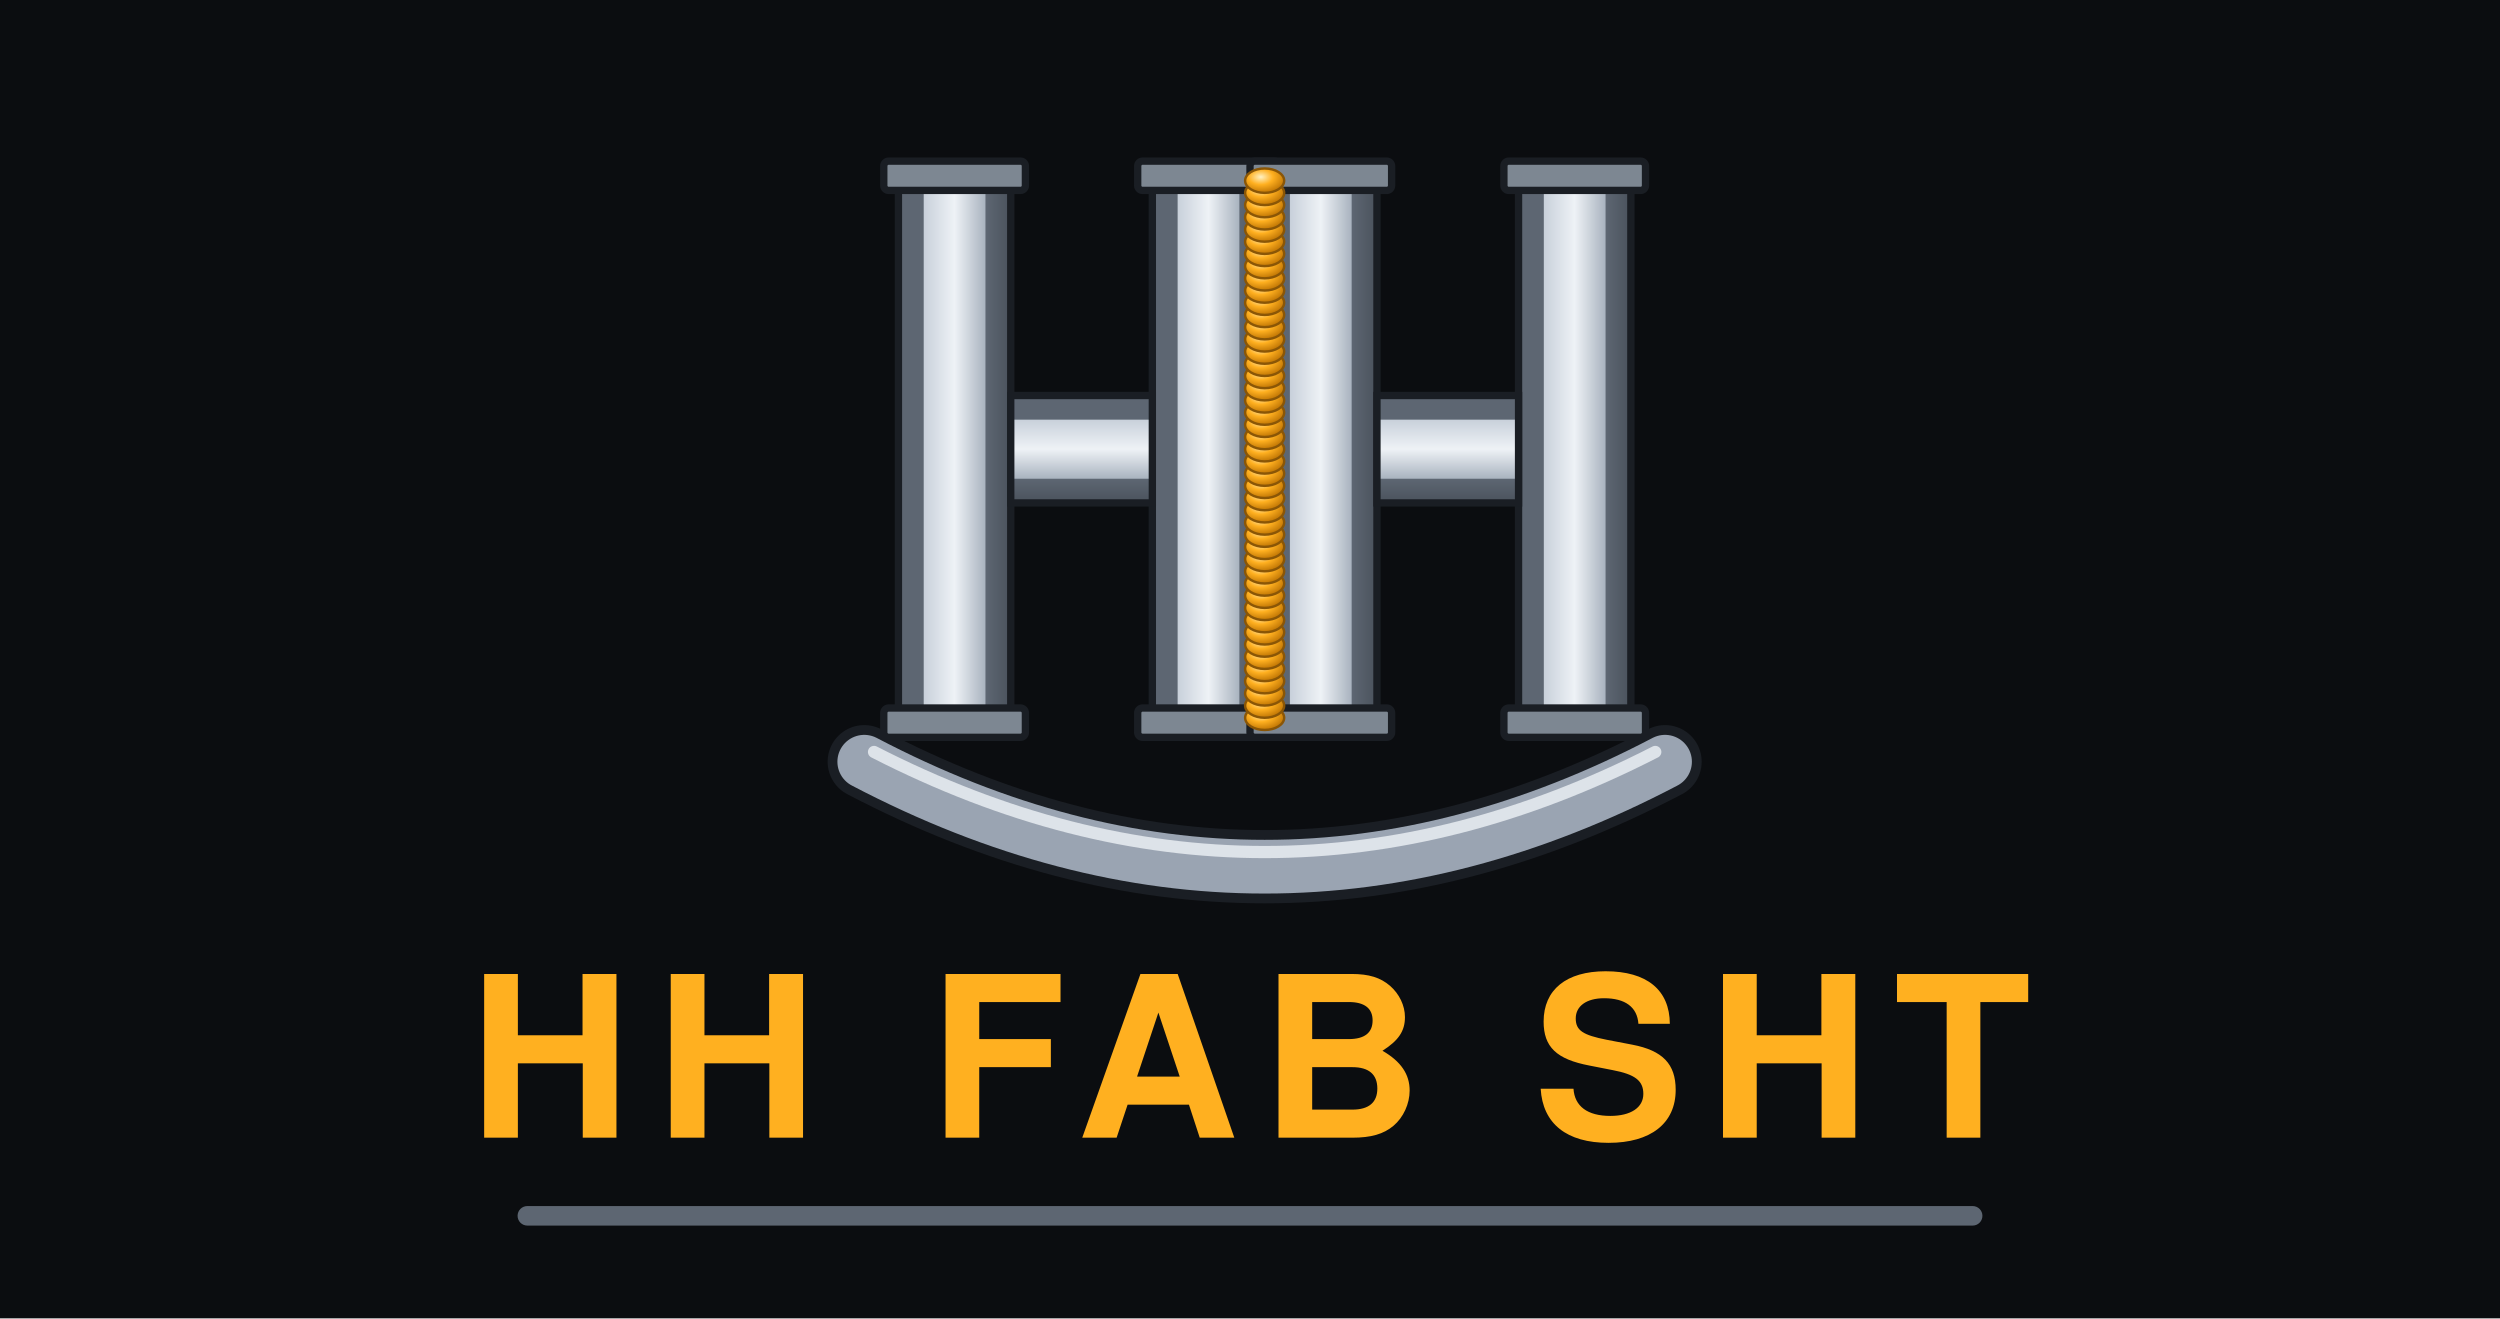
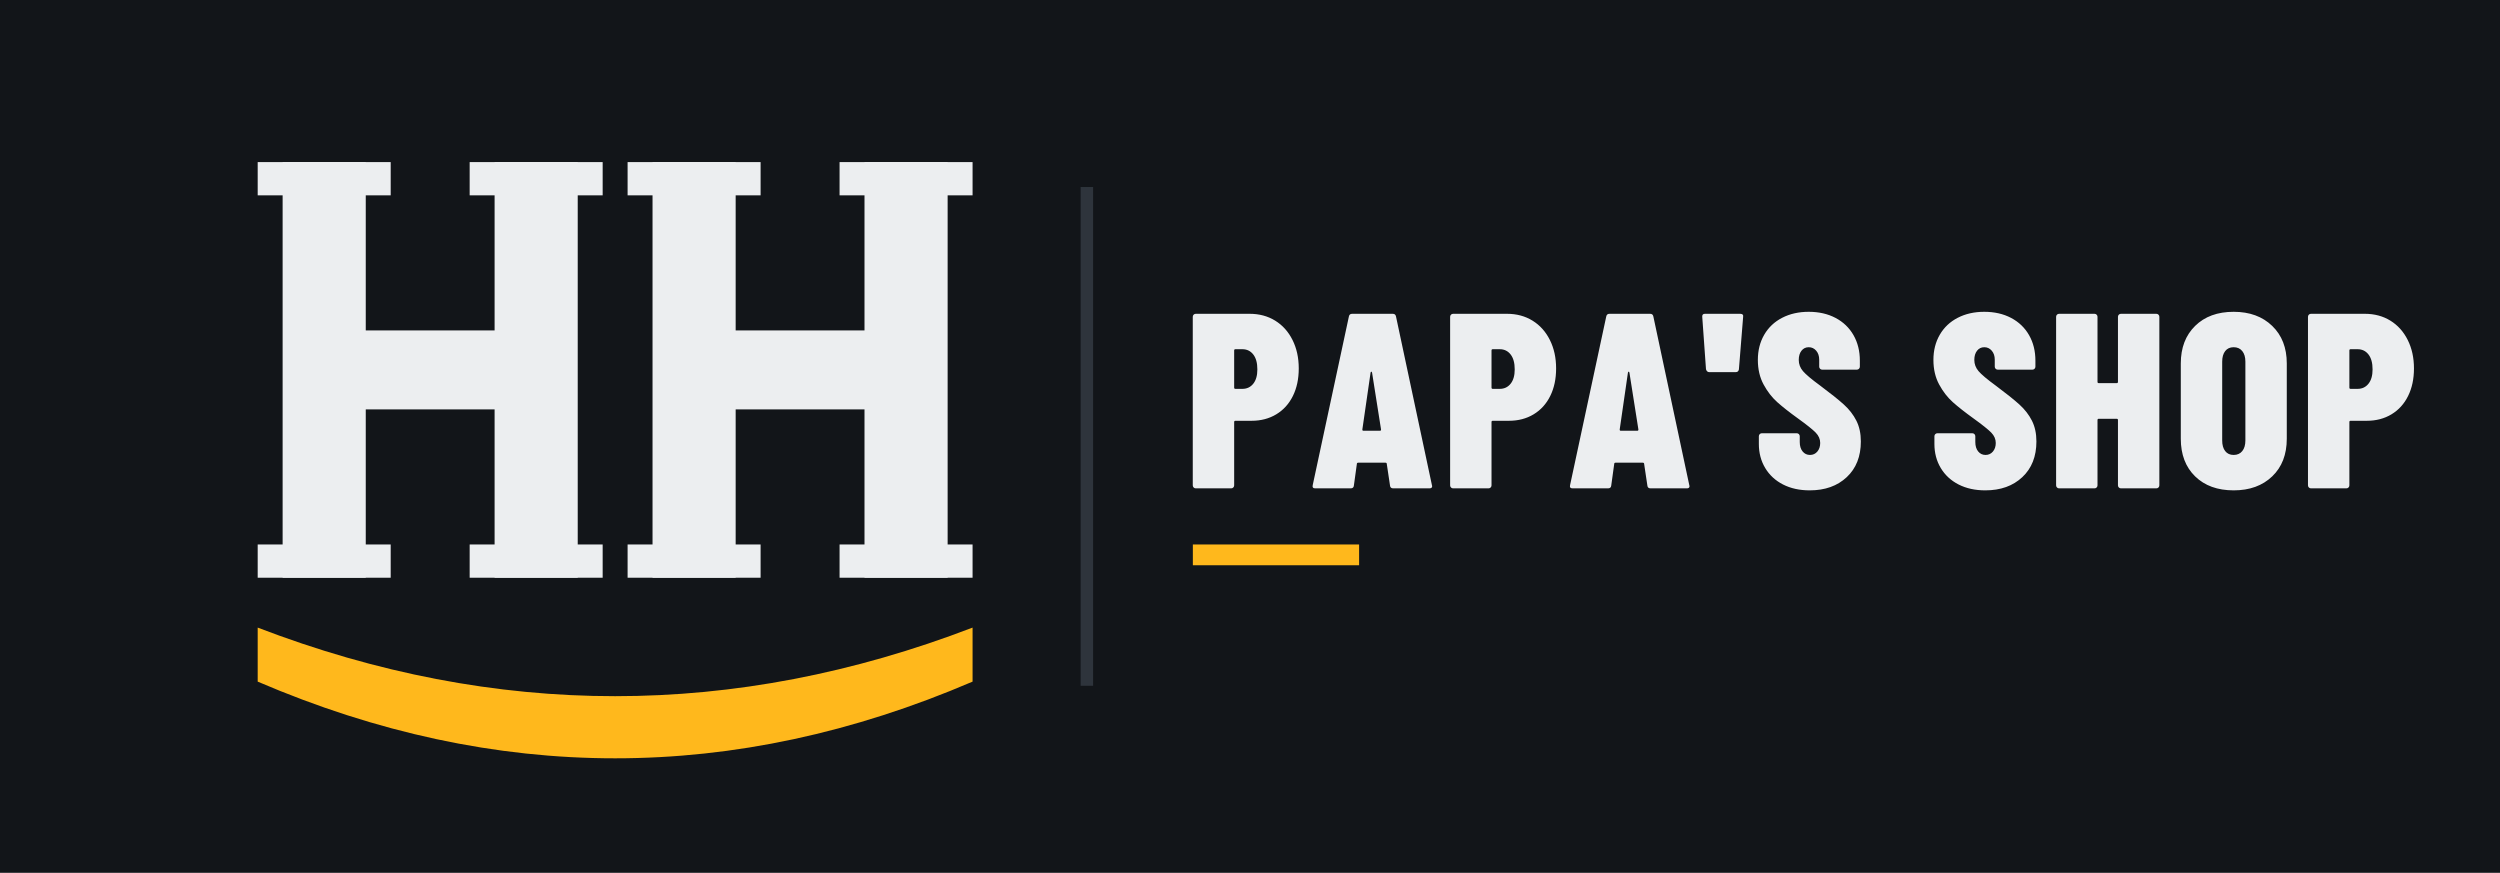
- <svg xmlns="http://www.w3.org/2000/svg" viewBox="0 0 1024 540" width="1024" height="540">
-   <defs>
-     <linearGradient id="st" x1="0" x2="1">
-       <stop offset="0" stop-color="#5d6672" />
-       <stop offset=".22" stop-color="#5d6672" />
-       <stop offset=".23" stop-color="#c9d1db" />
-       <stop offset=".5" stop-color="#eef2f6" />
-       <stop offset=".77" stop-color="#aab4c0" />
-       <stop offset=".78" stop-color="#5d6672" />
-       <stop offset="1" stop-color="#4a525c" />
-     </linearGradient>
-     <linearGradient id="sth" x1="0" y1="0" x2="0" y2="1">
-       <stop offset="0" stop-color="#5d6672" />
-       <stop offset=".22" stop-color="#5d6672" />
-       <stop offset=".23" stop-color="#c9d1db" />
-       <stop offset=".5" stop-color="#eef2f6" />
-       <stop offset=".77" stop-color="#aab4c0" />
-       <stop offset=".78" stop-color="#5d6672" />
-       <stop offset="1" stop-color="#4a525c" />
-     </linearGradient>
-     <radialGradient id="bd" cx=".4" cy=".35" r=".7">
-       <stop offset="0" stop-color="#fff1c2" />
-       <stop offset=".45" stop-color="#ffb020" />
-       <stop offset="1" stop-color="#b86e00" />
-     </radialGradient>
-     <linearGradient id="cu" x1="0" x2="1">
-       <stop offset="0" stop-color="#e3a06a" />
-       <stop offset="1" stop-color="#9c5a2c" />
-     </linearGradient>
-     <g id="H">
-       <rect x="0" y="0" width="46" height="228" fill="url(#st)" stroke="#1a1e24" stroke-width="3" />
-       <rect x="104" y="0" width="46" height="228" fill="url(#st)" stroke="#1a1e24" stroke-width="3" />
-       <rect x="-6" y="-4" width="58" height="12" rx="2" fill="#7d8792" stroke="#1a1e24" stroke-width="3" />
-       <rect x="-6" y="220" width="58" height="12" rx="2" fill="#7d8792" stroke="#1a1e24" stroke-width="3" />
-       <rect x="98" y="-4" width="58" height="12" rx="2" fill="#7d8792" stroke="#1a1e24" stroke-width="3" />
-       <rect x="98" y="220" width="58" height="12" rx="2" fill="#7d8792" stroke="#1a1e24" stroke-width="3" />
-       <rect x="46" y="92" width="58" height="44" fill="url(#sth)" stroke="#1a1e24" stroke-width="3" />
-     </g>
-   </defs>
-   <rect width="1024" height="540" fill="#0b0d10" />
-   <g transform="translate(262,-50) scale(1)">
-     <g id="art">
-       <g transform="translate(0,-22)">
-         <path d="M92 384 Q256 470 420 384" fill="none" stroke="#1a1e24" stroke-width="30" stroke-linecap="round" />
-         <path d="M92 384 Q256 470 420 384" fill="none" stroke="#9aa4b2" stroke-width="22" stroke-linecap="round" />
-         <path d="M96 380 Q256 462 416 380" fill="none" stroke="#eef2f6" stroke-width="5" stroke-linecap="round" opacity=".8" />
-         <use href="#H" x="106" y="142" />
-         <use href="#H" x="256" y="142" />
-         <ellipse cx="256" cy="366" rx="8" ry="5" fill="url(#bd)" stroke="#8a5606" stroke-width="1" />
-         <ellipse cx="256" cy="361" rx="8" ry="5" fill="url(#bd)" stroke="#8a5606" stroke-width="1" />
-         <ellipse cx="256" cy="356" rx="8" ry="5" fill="url(#bd)" stroke="#8a5606" stroke-width="1" />
-         <ellipse cx="256" cy="351" rx="8" ry="5" fill="url(#bd)" stroke="#8a5606" stroke-width="1" />
-         <ellipse cx="256" cy="346" rx="8" ry="5" fill="url(#bd)" stroke="#8a5606" stroke-width="1" />
-         <ellipse cx="256" cy="341" rx="8" ry="5" fill="url(#bd)" stroke="#8a5606" stroke-width="1" />
-         <ellipse cx="256" cy="336" rx="8" ry="5" fill="url(#bd)" stroke="#8a5606" stroke-width="1" />
-         <ellipse cx="256" cy="331" rx="8" ry="5" fill="url(#bd)" stroke="#8a5606" stroke-width="1" />
-         <ellipse cx="256" cy="326" rx="8" ry="5" fill="url(#bd)" stroke="#8a5606" stroke-width="1" />
-         <ellipse cx="256" cy="321" rx="8" ry="5" fill="url(#bd)" stroke="#8a5606" stroke-width="1" />
-         <ellipse cx="256" cy="316" rx="8" ry="5" fill="url(#bd)" stroke="#8a5606" stroke-width="1" />
-         <ellipse cx="256" cy="311" rx="8" ry="5" fill="url(#bd)" stroke="#8a5606" stroke-width="1" />
-         <ellipse cx="256" cy="306" rx="8" ry="5" fill="url(#bd)" stroke="#8a5606" stroke-width="1" />
-         <ellipse cx="256" cy="301" rx="8" ry="5" fill="url(#bd)" stroke="#8a5606" stroke-width="1" />
-         <ellipse cx="256" cy="296" rx="8" ry="5" fill="url(#bd)" stroke="#8a5606" stroke-width="1" />
-         <ellipse cx="256" cy="291" rx="8" ry="5" fill="url(#bd)" stroke="#8a5606" stroke-width="1" />
-         <ellipse cx="256" cy="286" rx="8" ry="5" fill="url(#bd)" stroke="#8a5606" stroke-width="1" />
-         <ellipse cx="256" cy="281" rx="8" ry="5" fill="url(#bd)" stroke="#8a5606" stroke-width="1" />
-         <ellipse cx="256" cy="276" rx="8" ry="5" fill="url(#bd)" stroke="#8a5606" stroke-width="1" />
-         <ellipse cx="256" cy="271" rx="8" ry="5" fill="url(#bd)" stroke="#8a5606" stroke-width="1" />
-         <ellipse cx="256" cy="266" rx="8" ry="5" fill="url(#bd)" stroke="#8a5606" stroke-width="1" />
-         <ellipse cx="256" cy="261" rx="8" ry="5" fill="url(#bd)" stroke="#8a5606" stroke-width="1" />
-         <ellipse cx="256" cy="256" rx="8" ry="5" fill="url(#bd)" stroke="#8a5606" stroke-width="1" />
-         <ellipse cx="256" cy="251" rx="8" ry="5" fill="url(#bd)" stroke="#8a5606" stroke-width="1" />
-         <ellipse cx="256" cy="246" rx="8" ry="5" fill="url(#bd)" stroke="#8a5606" stroke-width="1" />
-         <ellipse cx="256" cy="241" rx="8" ry="5" fill="url(#bd)" stroke="#8a5606" stroke-width="1" />
-         <ellipse cx="256" cy="236" rx="8" ry="5" fill="url(#bd)" stroke="#8a5606" stroke-width="1" />
-         <ellipse cx="256" cy="231" rx="8" ry="5" fill="url(#bd)" stroke="#8a5606" stroke-width="1" />
-         <ellipse cx="256" cy="226" rx="8" ry="5" fill="url(#bd)" stroke="#8a5606" stroke-width="1" />
-         <ellipse cx="256" cy="221" rx="8" ry="5" fill="url(#bd)" stroke="#8a5606" stroke-width="1" />
-         <ellipse cx="256" cy="216" rx="8" ry="5" fill="url(#bd)" stroke="#8a5606" stroke-width="1" />
-         <ellipse cx="256" cy="211" rx="8" ry="5" fill="url(#bd)" stroke="#8a5606" stroke-width="1" />
-         <ellipse cx="256" cy="206" rx="8" ry="5" fill="url(#bd)" stroke="#8a5606" stroke-width="1" />
-         <ellipse cx="256" cy="201" rx="8" ry="5" fill="url(#bd)" stroke="#8a5606" stroke-width="1" />
-         <ellipse cx="256" cy="196" rx="8" ry="5" fill="url(#bd)" stroke="#8a5606" stroke-width="1" />
-         <ellipse cx="256" cy="191" rx="8" ry="5" fill="url(#bd)" stroke="#8a5606" stroke-width="1" />
-         <ellipse cx="256" cy="186" rx="8" ry="5" fill="url(#bd)" stroke="#8a5606" stroke-width="1" />
-         <ellipse cx="256" cy="181" rx="8" ry="5" fill="url(#bd)" stroke="#8a5606" stroke-width="1" />
-         <ellipse cx="256" cy="176" rx="8" ry="5" fill="url(#bd)" stroke="#8a5606" stroke-width="1" />
-         <ellipse cx="256" cy="171" rx="8" ry="5" fill="url(#bd)" stroke="#8a5606" stroke-width="1" />
-         <ellipse cx="256" cy="166" rx="8" ry="5" fill="url(#bd)" stroke="#8a5606" stroke-width="1" />
-         <ellipse cx="256" cy="161" rx="8" ry="5" fill="url(#bd)" stroke="#8a5606" stroke-width="1" />
-         <ellipse cx="256" cy="156" rx="8" ry="5" fill="url(#bd)" stroke="#8a5606" stroke-width="1" />
-         <ellipse cx="256" cy="151" rx="8" ry="5" fill="url(#bd)" stroke="#8a5606" stroke-width="1" />
-         <ellipse cx="256" cy="146" rx="8" ry="5" fill="url(#bd)" stroke="#8a5606" stroke-width="1" />
-       </g>
-     </g>
+ <svg xmlns="http://www.w3.org/2000/svg" viewBox="0 0 1203 420" width="1203" height="420" role="img" aria-label="Papa's Shop">
+   <rect width="1203" height="420" fill="#121519" />
+   <g transform="translate(40 -46) scale(1)">
+     <path fill="#ECEEF0" d="M96 124h40v81.0h62v-81.0h40v200h-40v-81.0h-62v81.0h-40z" />
+     <rect x="84" y="124" width="64" height="16" fill="#ECEEF0" />
+     <rect x="84" y="308" width="64" height="16" fill="#ECEEF0" />
+     <rect x="186" y="124" width="64" height="16" fill="#ECEEF0" />
+     <rect x="186" y="308" width="64" height="16" fill="#ECEEF0" />
+     <path fill="#ECEEF0" d="M274 124h40v81.0h62v-81.0h40v200h-40v-81.0h-62v81.0h-40z" />
+     <rect x="262" y="124" width="64" height="16" fill="#ECEEF0" />
+     <rect x="262" y="308" width="64" height="16" fill="#ECEEF0" />
+     <rect x="364" y="124" width="64" height="16" fill="#ECEEF0" />
+     <rect x="364" y="308" width="64" height="16" fill="#ECEEF0" />
+     <path d="M84 348 Q256 414 428 348 L428 374 Q256 447.8 84 374 Z" fill="#FFB81C" />
  </g>
-   <text x="512" y="466" text-anchor="middle" font-family="Arial Black,Impact,Helvetica,sans-serif" font-weight="900" font-size="92" letter-spacing="10" fill="#ffb020">HH FAB SHT</text>
-   <rect x="212" y="494" width="600" height="8" rx="4" fill="#5d6672" />
+   <rect x="520" y="90" width="6" height="240" fill="#2E343C" />
+   <path fill="#ECEEF0" d="M624.96 177.28Q624.96 184.84 622.14 190.54Q619.32 196.24 614.16 199.36Q609.0 202.48 602.28 202.48H594.48Q593.88 202.48 593.88 203.08V233.56Q593.88 234.16 593.46 234.58Q593.04 235.0 592.44 235.0H575.4Q574.8 235.0 574.38 234.58Q573.96 234.16 573.96 233.56V152.44Q573.96 151.84 574.38 151.42Q574.8 151.0 575.4 151.0H601.32Q608.28 151.0 613.62 154.3Q618.96 157.6 621.96 163.6Q624.96 169.6 624.96 177.28ZM605.04 177.76Q605.04 173.08 603.06 170.56Q601.08 168.04 597.84 168.04H594.48Q593.88 168.04 593.88 168.64V186.52Q593.88 187.12 594.48 187.12H597.84Q601.08 187.12 603.06 184.66Q605.04 182.2 605.04 177.76ZM668.88 233.68 667.32 223.24Q667.32 222.64 666.6 222.64H653.64Q652.92 222.64 652.92 223.24L651.48 233.68Q651.36 235.0 649.92 235.0H632.88Q631.32 235.0 631.68 233.44L649.08 152.32Q649.32 151.0 650.64 151.0H670.2Q671.52 151.0 671.76 152.32L689.04 233.44L689.16 233.92Q689.16 235.0 687.84 235.0H670.44Q669.0 235.0 668.88 233.68ZM656.04 207.28H664.08Q664.56 207.28 664.56 206.68L660.24 179.32Q660.12 178.84 659.88 178.84Q659.64 178.84 659.52 179.32L655.56 206.68Q655.56 207.28 656.04 207.28ZM748.8 177.28Q748.8 184.84 745.98 190.54Q743.16 196.24 738.0 199.36Q732.84 202.48 726.12 202.48H718.32Q717.72 202.48 717.72 203.08V233.56Q717.72 234.16 717.3 234.58Q716.88 235.0 716.28 235.0H699.24Q698.64 235.0 698.22 234.58Q697.8 234.16 697.8 233.56V152.44Q697.8 151.84 698.22 151.42Q698.64 151.0 699.24 151.0H725.16Q732.12 151.0 737.46 154.3Q742.8 157.6 745.8 163.6Q748.8 169.6 748.8 177.28ZM728.88 177.76Q728.88 173.08 726.9 170.56Q724.92 168.04 721.68 168.04H718.32Q717.72 168.04 717.72 168.64V186.52Q717.72 187.12 718.32 187.12H721.68Q724.92 187.12 726.9 184.66Q728.88 182.2 728.88 177.76ZM792.72 233.68 791.16 223.24Q791.16 222.64 790.44 222.64H777.48Q776.76 222.64 776.76 223.24L775.32 233.68Q775.2 235.0 773.76 235.0H756.72Q755.16 235.0 755.52 233.44L772.92 152.32Q773.16 151.0 774.48 151.0H794.04Q795.36 151.0 795.6 152.32L812.88 233.44L813.0 233.92Q813.0 235.0 811.68 235.0H794.28Q792.84 235.0 792.72 233.68ZM779.88 207.28H787.92Q788.4 207.28 788.4 206.68L784.08 179.32Q783.96 178.84 783.72 178.84Q783.48 178.84 783.36 179.32L779.4 206.68Q779.4 207.28 779.88 207.28ZM820.92 177.64 819.12 152.44V152.2Q819.12 151.0 820.44 151.0H837.36Q839.04 151.0 838.8 152.44L836.76 177.76Q836.52 179.08 835.2 179.08H822.48Q821.88 179.08 821.46 178.66Q821.04 178.24 820.92 177.64ZM846.36 213.64V209.92Q846.36 209.32 846.78 208.9Q847.2 208.48 847.8 208.48H864.6Q865.2 208.48 865.62 208.9Q866.04 209.32 866.04 209.92V212.68Q866.04 215.56 867.42 217.24Q868.8 218.92 870.96 218.92Q873.12 218.92 874.5 217.3Q875.88 215.68 875.88 213.16Q875.88 210.4 873.72 208.18Q871.56 205.96 865.08 201.28Q859.08 196.96 855.24 193.54Q851.4 190.12 848.64 185.02Q845.88 179.92 845.88 173.2Q845.88 166.36 848.94 161.08Q852.0 155.8 857.58 152.92Q863.16 150.04 870.36 150.04Q877.68 150.04 883.26 152.98Q888.84 155.92 891.9 161.26Q894.96 166.6 894.96 173.56V176.44Q894.96 177.04 894.54 177.46Q894.12 177.88 893.52 177.88H876.84Q876.24 177.88 875.82 177.46Q875.4 177.04 875.4 176.44V173.08Q875.4 170.44 873.96 168.76Q872.52 167.08 870.36 167.08Q868.2 167.08 866.88 168.76Q865.56 170.44 865.56 173.2Q865.56 176.2 867.6 178.6Q869.64 181.0 875.88 185.56Q883.44 191.2 887.28 194.68Q891.12 198.16 893.28 202.42Q895.44 206.68 895.44 212.44Q895.44 223.24 888.66 229.6Q881.88 235.96 870.84 235.96Q863.52 235.96 858.0 233.14Q852.48 230.32 849.42 225.22Q846.36 220.12 846.36 213.64ZM930.84 213.64V209.92Q930.84 209.32 931.26 208.9Q931.68 208.48 932.28 208.48H949.08Q949.68 208.48 950.1 208.9Q950.52 209.32 950.52 209.92V212.68Q950.52 215.56 951.9 217.24Q953.28 218.92 955.44 218.92Q957.6 218.92 958.98 217.3Q960.36 215.68 960.36 213.16Q960.36 210.4 958.2 208.18Q956.04 205.96 949.56 201.28Q943.56 196.96 939.72 193.54Q935.88 190.12 933.12 185.02Q930.36 179.92 930.36 173.2Q930.36 166.36 933.42 161.08Q936.48 155.8 942.06 152.92Q947.64 150.04 954.84 150.04Q962.16 150.04 967.74 152.98Q973.32 155.92 976.38 161.26Q979.44 166.6 979.44 173.56V176.44Q979.44 177.04 979.02 177.46Q978.6 177.88 978.0 177.88H961.32Q960.72 177.88 960.3 177.46Q959.88 177.04 959.88 176.44V173.08Q959.88 170.44 958.44 168.76Q957.0 167.08 954.84 167.08Q952.68 167.08 951.36 168.76Q950.04 170.44 950.04 173.2Q950.04 176.2 952.08 178.6Q954.12 181.0 960.36 185.56Q967.92 191.2 971.76 194.68Q975.6 198.16 977.76 202.42Q979.92 206.68 979.92 212.44Q979.92 223.24 973.14 229.6Q966.36 235.96 955.32 235.96Q948.0 235.96 942.48 233.14Q936.96 230.32 933.9 225.22Q930.84 220.12 930.84 213.64ZM1020.6 151.0H1037.64Q1038.24 151.0 1038.66 151.42Q1039.08 151.84 1039.08 152.44V233.56Q1039.08 234.16 1038.66 234.58Q1038.24 235.0 1037.64 235.0H1020.6Q1020.0 235.0 1019.58 234.58Q1019.16 234.16 1019.16 233.56V202.12Q1019.16 201.52 1018.56 201.52H1009.92Q1009.32 201.52 1009.32 202.12V233.56Q1009.32 234.16 1008.9 234.58Q1008.48 235.0 1007.88 235.0H990.84Q990.24 235.0 989.82 234.58Q989.4 234.16 989.4 233.56V152.44Q989.4 151.84 989.82 151.42Q990.24 151.0 990.84 151.0H1007.88Q1008.48 151.0 1008.9 151.42Q1009.32 151.84 1009.32 152.44V183.76Q1009.32 184.36 1009.92 184.36H1018.56Q1019.16 184.36 1019.16 183.76V152.44Q1019.16 151.84 1019.58 151.42Q1020.0 151.0 1020.6 151.0ZM1049.4 211.12V174.88Q1049.4 163.6 1056.3 156.82Q1063.2 150.04 1074.84 150.04Q1086.36 150.04 1093.38 156.82Q1100.4 163.6 1100.4 174.88V211.12Q1100.4 222.52 1093.38 229.24Q1086.36 235.96 1074.84 235.96Q1063.2 235.96 1056.3 229.24Q1049.4 222.52 1049.4 211.12ZM1080.48 211.96V174.04Q1080.48 170.8 1078.98 168.94Q1077.48 167.08 1074.84 167.08Q1072.2 167.08 1070.76 168.94Q1069.32 170.8 1069.32 174.04V211.96Q1069.32 215.2 1070.76 217.06Q1072.2 218.92 1074.84 218.92Q1077.48 218.92 1078.98 217.06Q1080.48 215.2 1080.48 211.96ZM1161.6 177.28Q1161.6 184.84 1158.78 190.54Q1155.96 196.24 1150.8 199.36Q1145.64 202.48 1138.92 202.48H1131.12Q1130.52 202.48 1130.52 203.08V233.56Q1130.52 234.16 1130.1 234.58Q1129.68 235.0 1129.08 235.0H1112.04Q1111.44 235.0 1111.02 234.58Q1110.6 234.16 1110.6 233.56V152.44Q1110.6 151.84 1111.02 151.42Q1111.44 151.0 1112.04 151.0H1137.96Q1144.92 151.0 1150.26 154.3Q1155.6 157.6 1158.6 163.6Q1161.6 169.6 1161.6 177.28ZM1141.68 177.76Q1141.68 173.08 1139.7 170.56Q1137.72 168.04 1134.48 168.04H1131.12Q1130.52 168.04 1130.52 168.64V186.52Q1130.52 187.12 1131.12 187.12H1134.48Q1137.72 187.12 1139.7 184.66Q1141.68 182.2 1141.68 177.76Z" />
+   <rect x="574" y="262" width="80" height="10" fill="#FFB81C" />
</svg>
